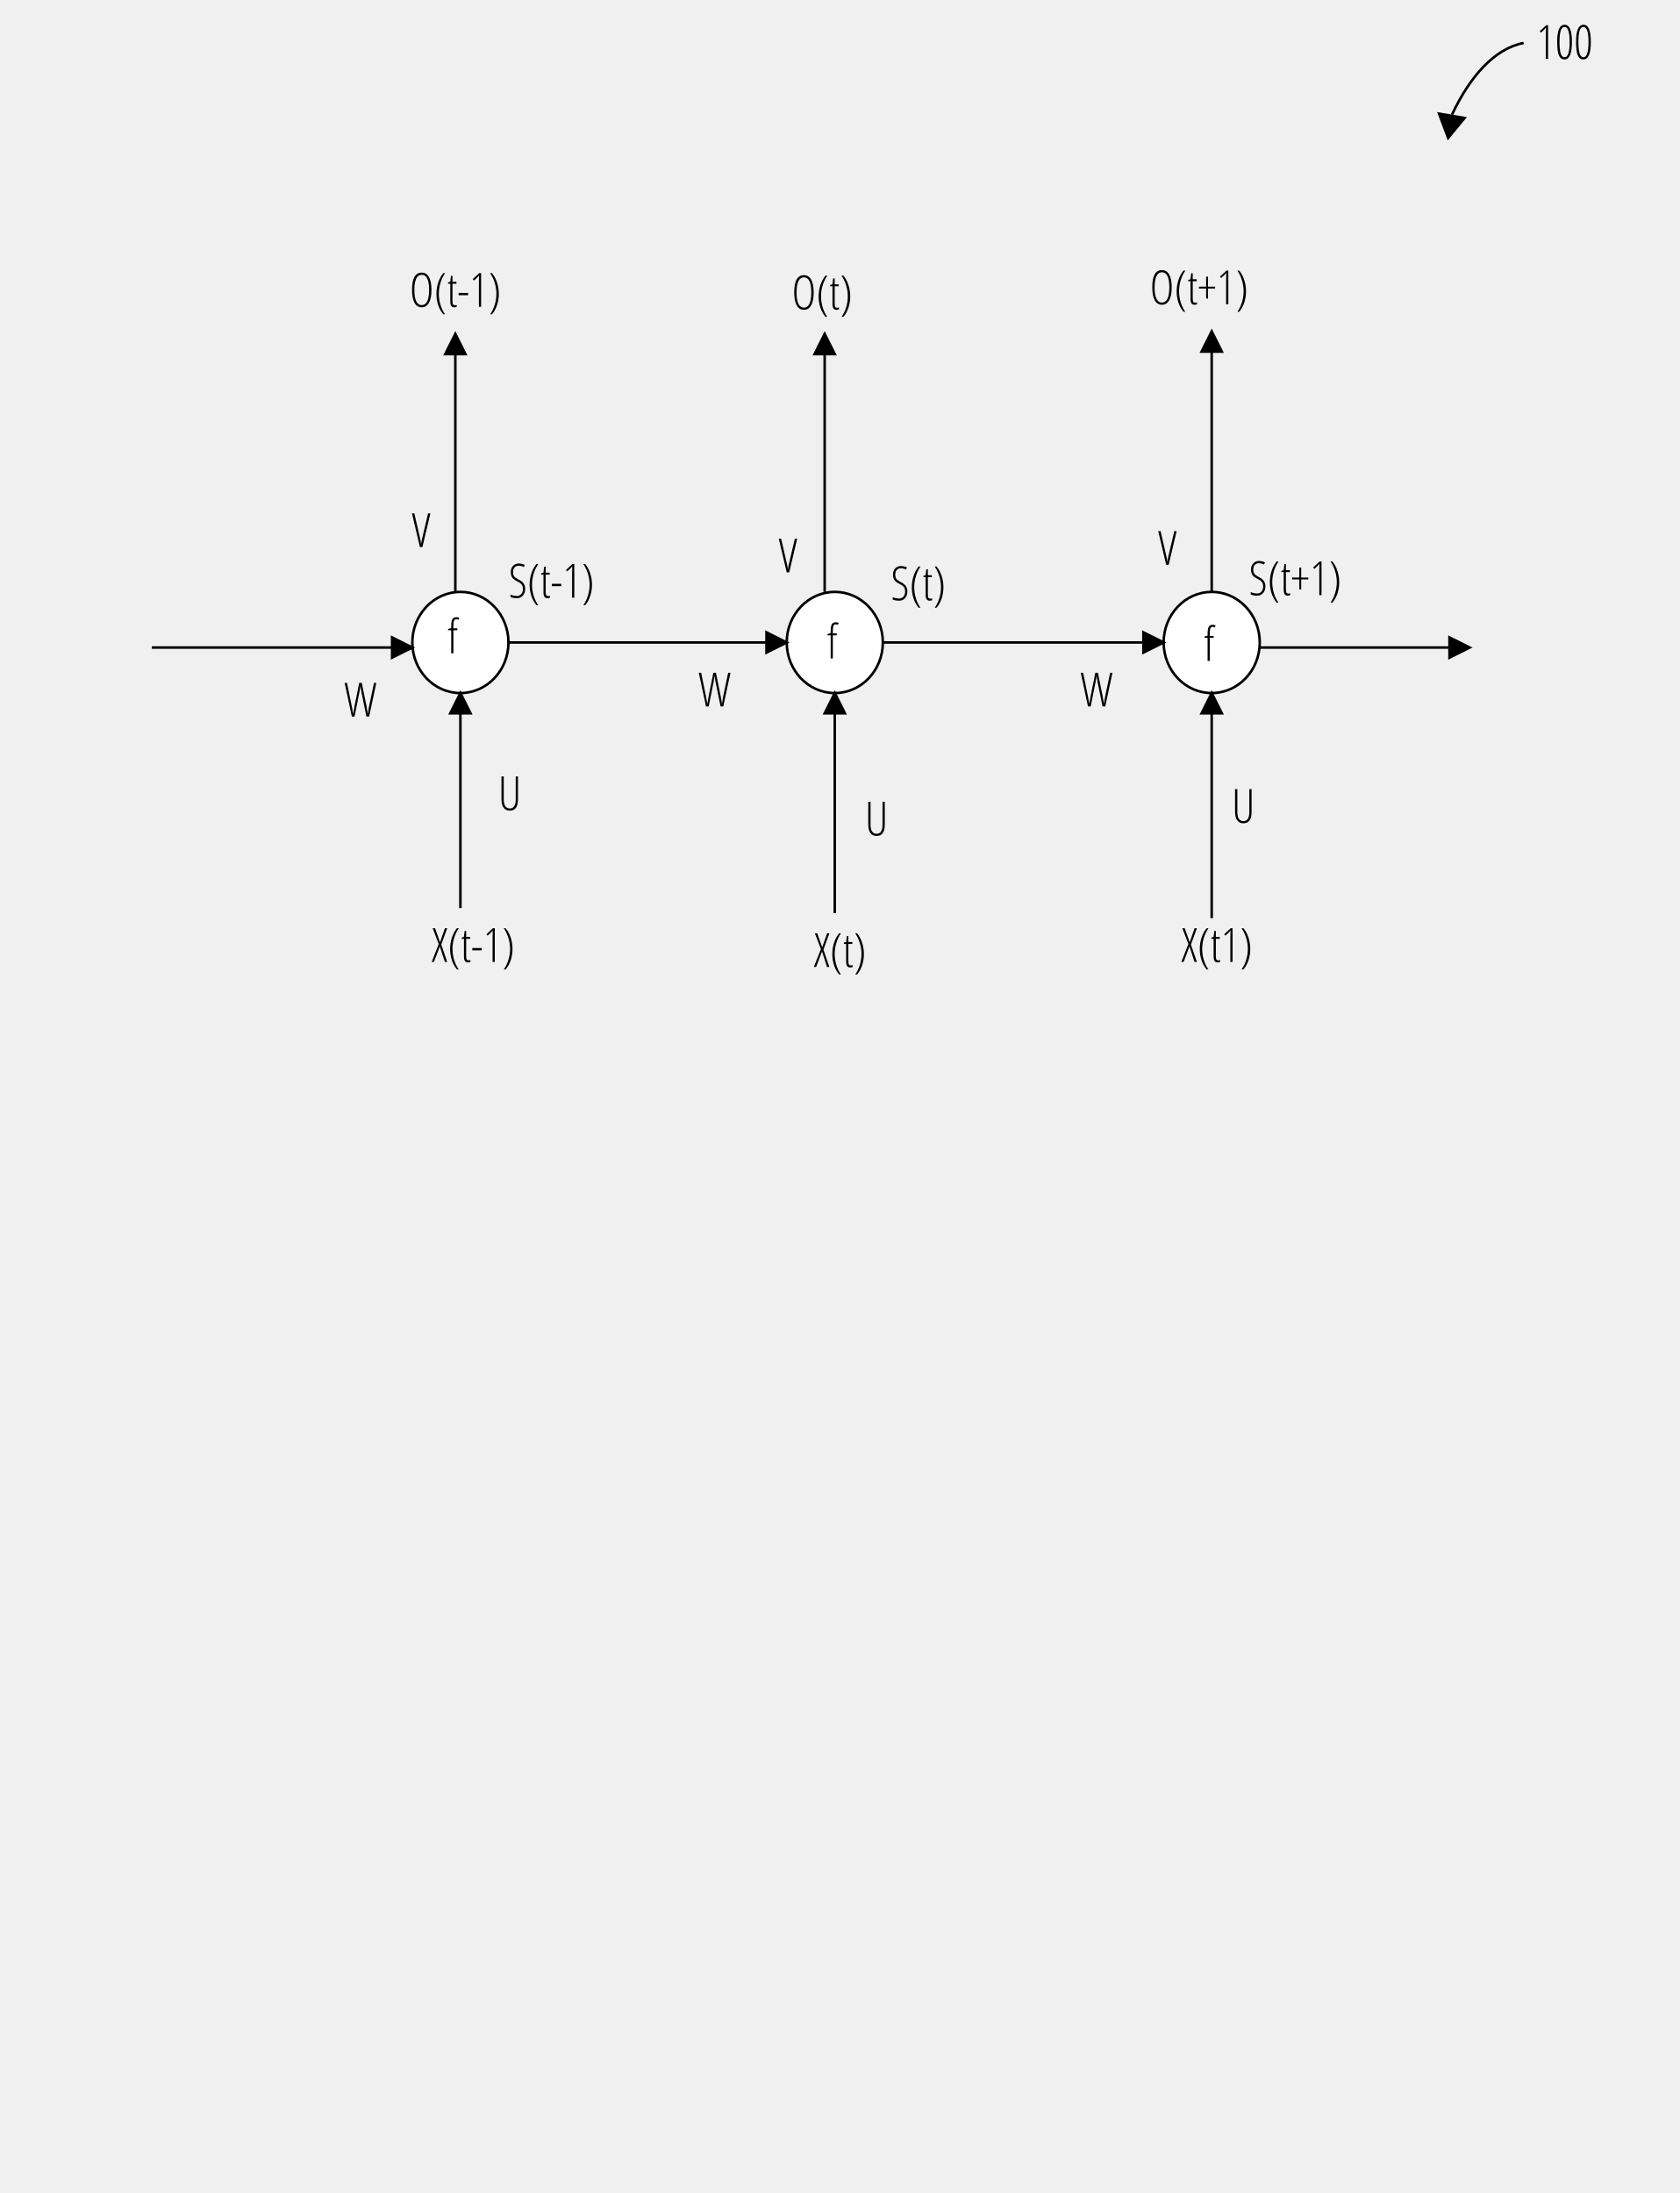
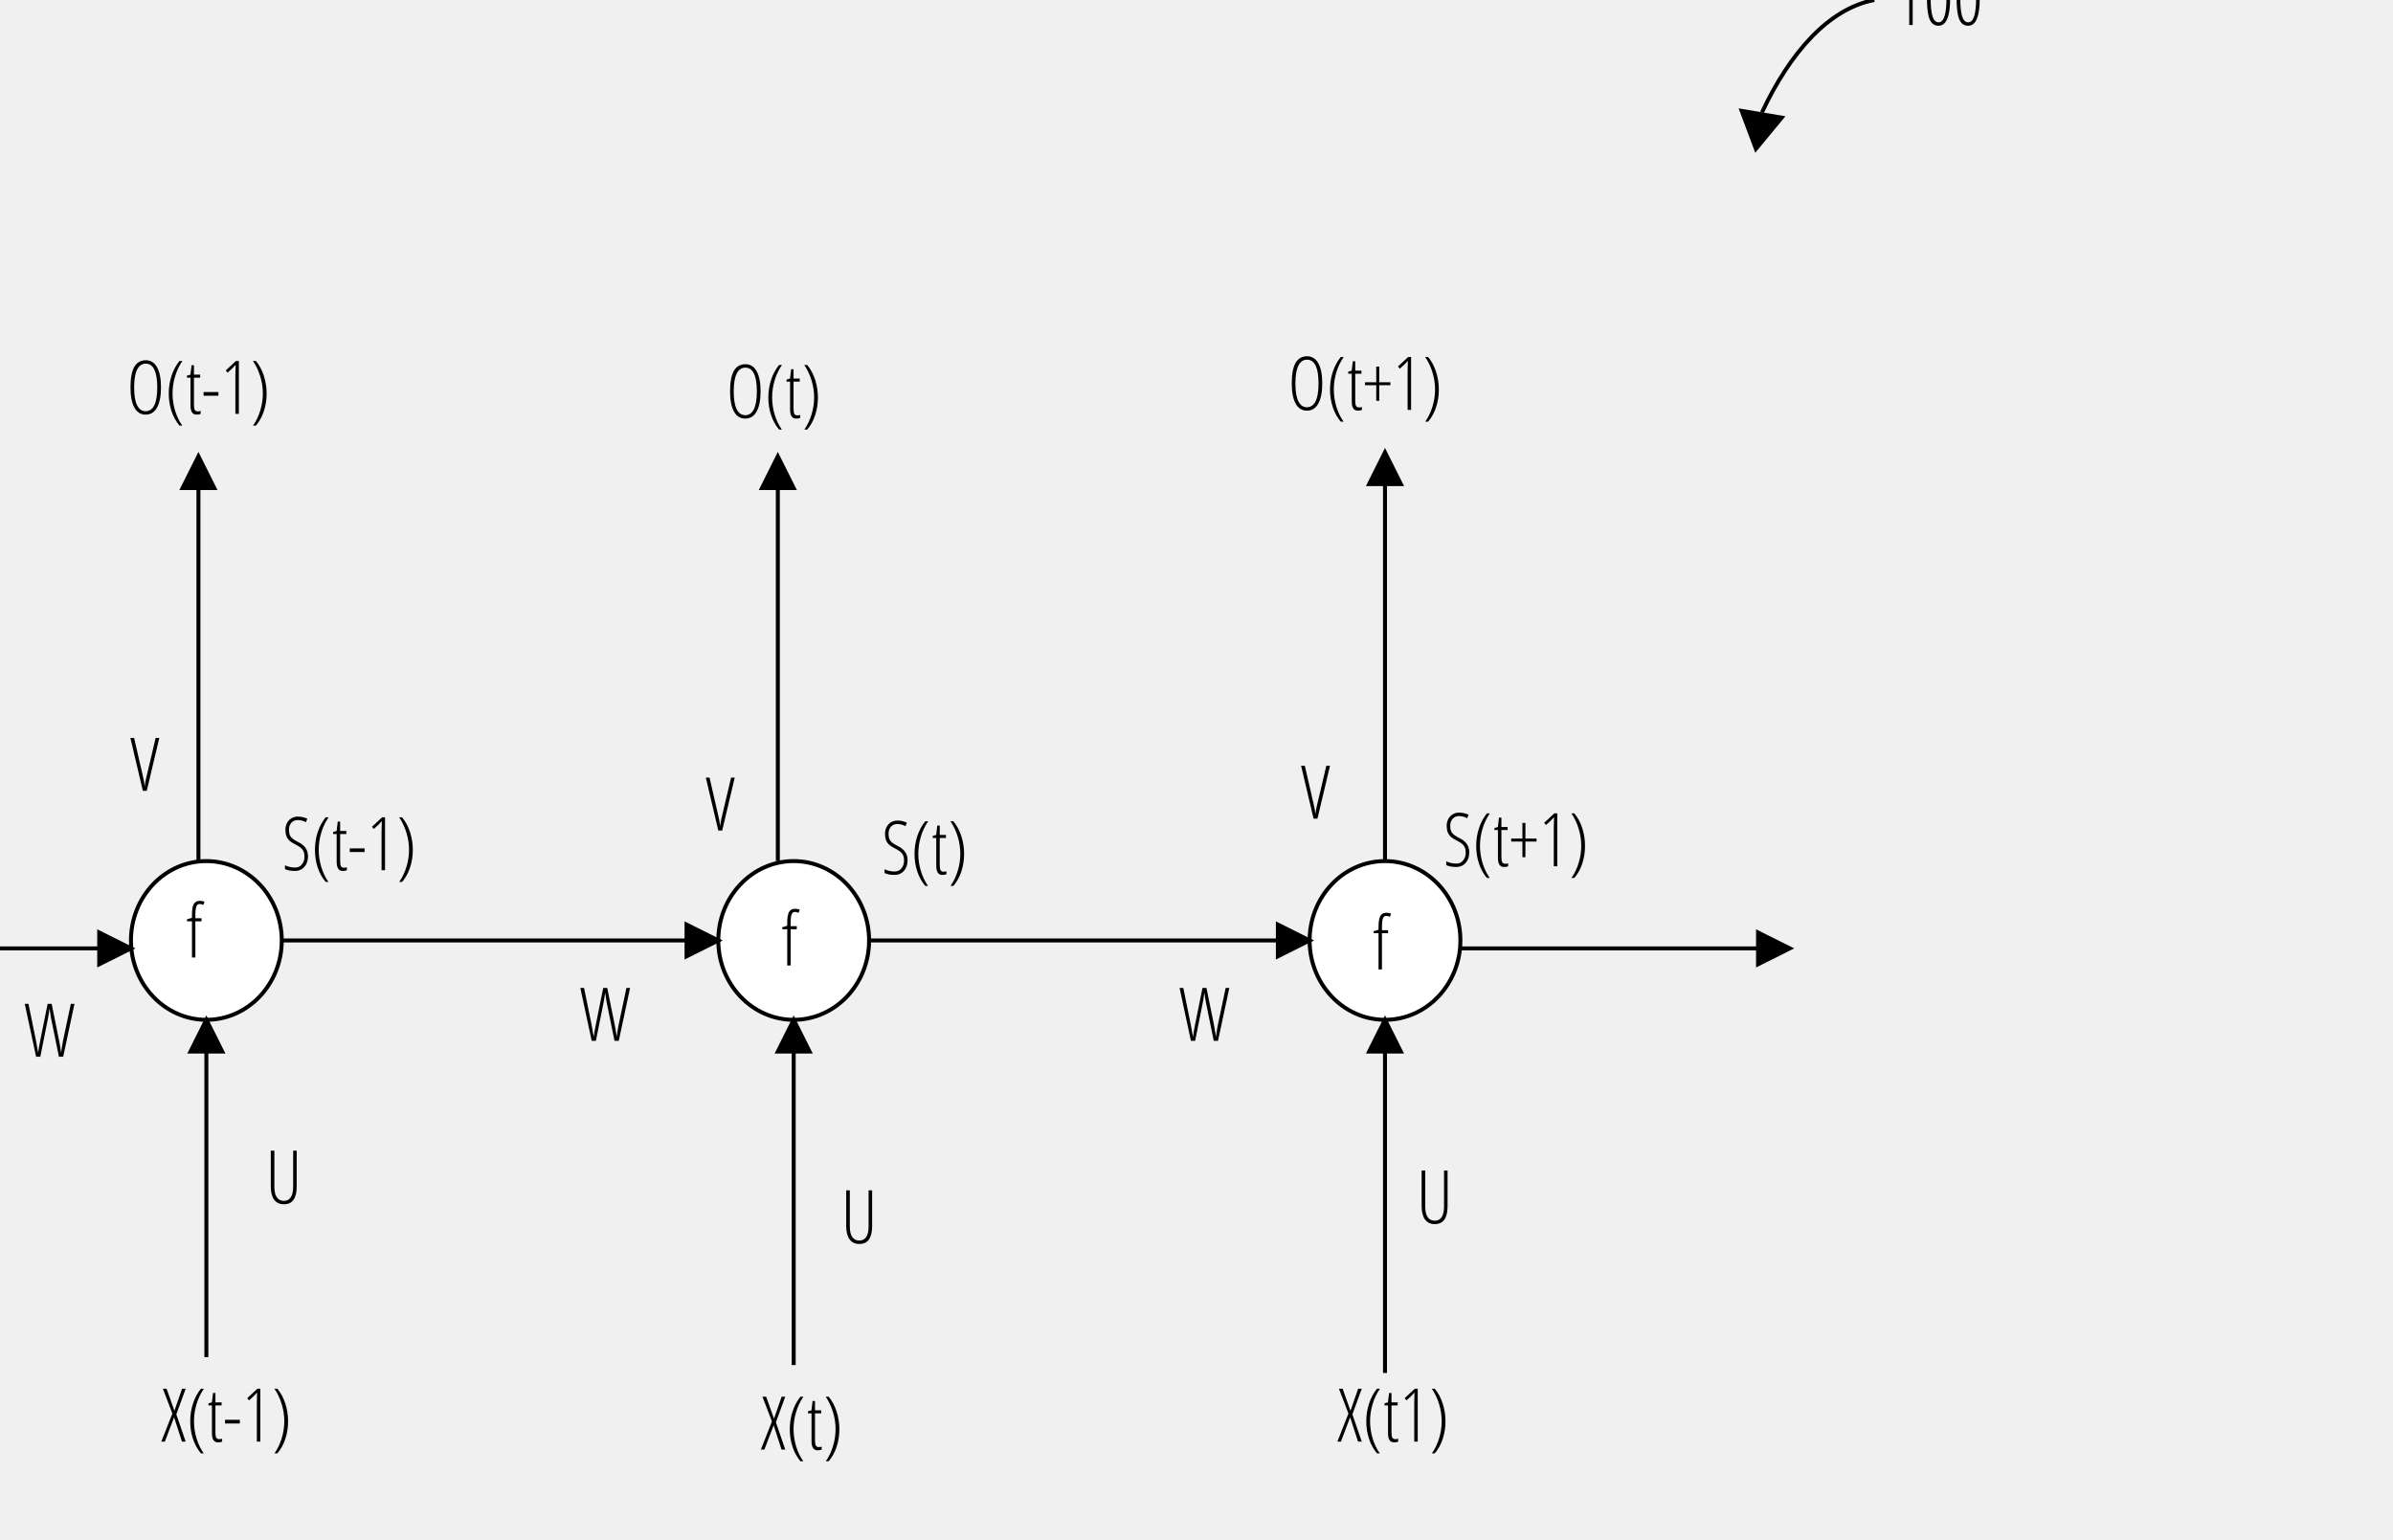
- <svg xmlns="http://www.w3.org/2000/svg" version="1.1" width="664" height="867">
+ <svg xmlns="http://www.w3.org/2000/svg" version="1.1" width="603" height="388" viewBox="130 17 603 388 ">
  <g>
    <g transform="translate(574,17)">
      <polygon fill="#000000" points="0,0 4.2,11.2 11.8,2" transform="translate(-5.9,27.3)" />
      <rect fill="none" width="1" height="1" transform="translate(33.3,-0.5)" />
      <g>
        <g>
          <rect x="0" y="0" width="28.3" height="28.3" opacity="0" />
          <path fill="none" stroke="#000000" stroke-width="1" d="M28.3,0C16.7,2.2,7,13.4,0,28.3" />
        </g>
      </g>
      <rect stroke="none" stroke-width="0" fill="#FFFFFF" x="0" y="0" width="0" height="0" />
      <path stroke="#000000" fill="none" />
      <text font-family="OpenSansCondensedLight" font-size="14pt" fill="black" transform="translate(0,0)" />
      <rect stroke-width="0" fill="none" width="1" height="1" transform="translate(33.3,-0.5)" />
      <text font-family="OpenSansCondensedLight" font-size="14pt" fill="black" text-decoration="none" transform="translate(33.3,-0.5)">
        <tspan x="0" y="6.8">100</tspan>
      </text>
      <path stroke="#000000" fill="none" transform="translate(33.3,-0.5)" />
    </g>
    <g transform="translate(163,234)">
      <g>
        <g>
          <path d="M19,0C8.5,0,0,9,0,20s8.5,20,19,20s19,-9,19,-20S29.5,0,19,0L19,0z" stroke="#000000" stroke-dasharray="none" fill="#FFFFFF" />
          <rect x="3.7" y="10.2" width="30.6" height="19.6" fill="none" />
          <circle fill="none" cx="19.1" cy="0" r="0.1" />
          <circle fill="none" cx="28.1" cy="2.4" r="0.1" />
          <circle fill="none" cx="35.6" cy="10.2" r="0.1" />
          <circle fill="none" cx="38" cy="20" r="0.1" />
          <circle fill="none" cx="35.6" cy="29.8" r="0.1" />
          <circle fill="none" cx="28.3" cy="37.4" r="0.1" />
          <circle fill="none" cx="19" cy="40" r="0.1" />
          <circle fill="none" cx="9.6" cy="37.4" r="0.1" />
          <circle fill="none" cx="2.4" cy="29.8" r="0.1" />
          <circle fill="none" cx="0" cy="19.8" r="0.1" />
          <circle fill="none" cx="2.4" cy="10.2" r="0.1" />
          <circle fill="none" cx="9.9" cy="2.4" r="0.1" />
        </g>
      </g>
      <rect stroke="none" stroke-width="0" fill="#FFFFFF" x="0" y="0" width="0" height="0" transform="translate(37.9,19.9)" />
      <path stroke="#000000" fill="none" d="" />
      <text font-family="OpenSansCondensedLight" font-size="14pt" fill="black" transform="translate(37.9,19.9)" />
      <rect stroke-width="0" fill="none" width="30.6" height="19.6" transform="translate(3.7,10.2)" />
      <text font-family="OpenSansCondensedLight" font-size="14pt" fill="black" transform="translate(3.7,10.2)" text-anchor="middle">
        <tspan x="15.3" y="16.1"> </tspan>
      </text>
      <path stroke="#000000" fill="none" transform="translate(3.7,10.2)" d="M 0 0" />
    </g>
    <g transform="translate(311,234)">
      <g>
        <g>
          <path d="M19,0C8.5,0,0,9,0,20s8.5,20,19,20s19,-9,19,-20S29.5,0,19,0L19,0z" stroke="#000000" stroke-dasharray="none" fill="#FFFFFF" />
          <rect x="3.7" y="10.2" width="30.6" height="19.6" fill="none" />
          <circle fill="none" cx="19.1" cy="0" r="0.1" />
          <circle fill="none" cx="28.1" cy="2.4" r="0.1" />
          <circle fill="none" cx="35.6" cy="10.2" r="0.1" />
          <circle fill="none" cx="38" cy="20" r="0.1" />
          <circle fill="none" cx="35.6" cy="29.8" r="0.1" />
          <circle fill="none" cx="28.3" cy="37.4" r="0.1" />
          <circle fill="none" cx="19" cy="40" r="0.1" />
          <circle fill="none" cx="9.6" cy="37.4" r="0.1" />
          <circle fill="none" cx="2.4" cy="29.8" r="0.1" />
          <circle fill="none" cx="0" cy="19.8" r="0.1" />
          <circle fill="none" cx="2.4" cy="10.2" r="0.1" />
          <circle fill="none" cx="9.9" cy="2.4" r="0.1" />
        </g>
      </g>
      <rect stroke="none" stroke-width="0" fill="#FFFFFF" x="0" y="0" width="0" height="0" transform="translate(37.9,19.9)" />
      <path stroke="#000000" fill="none" d="" />
      <text font-family="OpenSansCondensedLight" font-size="14pt" fill="black" transform="translate(37.9,19.9)" />
      <rect stroke-width="0" fill="none" width="30.6" height="19.6" transform="translate(3.7,10.2)" />
      <text font-family="OpenSansCondensedLight" font-size="14pt" fill="black" transform="translate(3.7,10.2)" text-anchor="middle">
        <tspan x="15.3" y="16.1"> </tspan>
      </text>
      <path stroke="#000000" fill="none" transform="translate(3.7,10.2)" d="M 0 0" />
    </g>
    <g transform="translate(460,234)">
      <g>
        <g>
          <path d="M19,0C8.5,0,0,9,0,20s8.5,20,19,20s19,-9,19,-20S29.5,0,19,0L19,0z" stroke="#000000" stroke-dasharray="none" fill="#FFFFFF" />
          <rect x="3.7" y="10.2" width="30.6" height="19.6" fill="none" />
          <circle fill="none" cx="19.1" cy="0" r="0.1" />
          <circle fill="none" cx="28.1" cy="2.4" r="0.1" />
          <circle fill="none" cx="35.6" cy="10.2" r="0.1" />
          <circle fill="none" cx="38" cy="20" r="0.1" />
          <circle fill="none" cx="35.6" cy="29.8" r="0.1" />
          <circle fill="none" cx="28.3" cy="37.4" r="0.1" />
          <circle fill="none" cx="19" cy="40" r="0.1" />
          <circle fill="none" cx="9.6" cy="37.4" r="0.1" />
          <circle fill="none" cx="2.4" cy="29.8" r="0.1" />
          <circle fill="none" cx="0" cy="19.8" r="0.1" />
          <circle fill="none" cx="2.4" cy="10.2" r="0.1" />
          <circle fill="none" cx="9.9" cy="2.4" r="0.1" />
        </g>
      </g>
      <rect stroke="none" stroke-width="0" fill="#FFFFFF" x="0" y="0" width="0" height="0" transform="translate(37.9,19.9)" />
      <path stroke="#000000" fill="none" d="" />
      <text font-family="OpenSansCondensedLight" font-size="14pt" fill="black" transform="translate(37.9,19.9)" />
      <rect stroke-width="0" fill="none" width="30.6" height="19.6" transform="translate(3.7,10.2)" />
      <text font-family="OpenSansCondensedLight" font-size="14pt" fill="black" transform="translate(3.7,10.2)" text-anchor="middle">
        <tspan x="15.3" y="16.1"> </tspan>
      </text>
      <path stroke="#000000" fill="none" transform="translate(3.7,10.2)" d="M 0 0" />
    </g>
    <g transform="translate(130,265)">
      <g>
        <g>
          <path d="M25,0H0v24h25V0L25,0z" fill="none" stroke="none" stroke-dasharray="none" />
          <rect x="1.1" y="1.1" width="22.8" height="21.8" fill="none" />
          <circle fill="none" cx="12.5" cy="0" r="0.1" />
          <circle fill="none" cx="18.7" cy="0" r="0.1" />
          <circle fill="none" cx="25" cy="6.1" r="0.1" />
          <circle fill="none" cx="25" cy="12" r="0.1" />
          <circle fill="none" cx="25" cy="17.9" r="0.1" />
          <circle fill="none" cx="18.7" cy="24" r="0.1" />
          <circle fill="none" cx="12.5" cy="24" r="0.1" />
          <circle fill="none" cx="6.3" cy="24" r="0.1" />
          <circle fill="none" cx="0" cy="17.9" r="0.1" />
          <circle fill="none" cx="0" cy="12" r="0.1" />
          <circle fill="none" cx="0" cy="6.1" r="0.1" />
          <circle fill="none" cx="6.3" cy="0" r="0.1" />
        </g>
      </g>
      <rect stroke="none" stroke-width="0" fill="#FFFFFF" x="0" y="0" width="0" height="0" transform="translate(24.9,11.9)" />
      <path stroke="#000000" fill="none" d="" />
      <text font-family="OpenSansCondensedLight" font-size="14pt" fill="black" transform="translate(24.9,11.9)" />
      <rect stroke-width="0" fill="none" width="22.8" height="21.8" transform="translate(1.1,1.1)" />
      <text font-family="OpenSansCondensedLight" font-size="14pt" fill="black" transform="translate(1.1,1.1)" text-anchor="middle">
        <tspan x="11.4" y="17.2">W</tspan>
      </text>
      <path stroke="#000000" fill="none" transform="translate(1.1,1.1)" d="M 0 0" />
    </g>
    <g transform="translate(154,198)">
      <g>
        <g>
          <path d="M25,0H0v24h25V0L25,0z" fill="none" stroke="none" stroke-dasharray="none" />
          <rect x="1.1" y="1.1" width="22.8" height="21.8" fill="none" />
          <circle fill="none" cx="12.5" cy="0" r="0.1" />
          <circle fill="none" cx="18.7" cy="0" r="0.1" />
          <circle fill="none" cx="25" cy="6.1" r="0.1" />
          <circle fill="none" cx="25" cy="12" r="0.1" />
          <circle fill="none" cx="25" cy="17.9" r="0.1" />
          <circle fill="none" cx="18.7" cy="24" r="0.1" />
          <circle fill="none" cx="12.5" cy="24" r="0.1" />
          <circle fill="none" cx="6.3" cy="24" r="0.1" />
          <circle fill="none" cx="0" cy="17.9" r="0.1" />
          <circle fill="none" cx="0" cy="12" r="0.1" />
          <circle fill="none" cx="0" cy="6.1" r="0.1" />
          <circle fill="none" cx="6.3" cy="0" r="0.1" />
        </g>
      </g>
      <rect stroke="none" stroke-width="0" fill="#FFFFFF" x="0" y="0" width="0" height="0" transform="translate(24.9,11.9)" />
      <path stroke="#000000" fill="none" d="" />
      <text font-family="OpenSansCondensedLight" font-size="14pt" fill="black" transform="translate(24.9,11.9)" />
      <rect stroke-width="0" fill="none" width="22.8" height="21.8" transform="translate(1.1,1.1)" />
      <text font-family="OpenSansCondensedLight" font-size="14pt" fill="black" transform="translate(1.1,1.1)" text-anchor="middle">
        <tspan x="11.4" y="17.2">V</tspan>
      </text>
      <path stroke="#000000" fill="none" transform="translate(1.1,1.1)" d="M 0 0" />
    </g>
    <g transform="translate(270,261)">
      <g>
        <g>
          <path d="M25,0H0v24h25V0L25,0z" fill="none" stroke="none" stroke-dasharray="none" />
          <rect x="1.1" y="1.1" width="22.8" height="21.8" fill="none" />
          <circle fill="none" cx="12.5" cy="0" r="0.1" />
          <circle fill="none" cx="18.7" cy="0" r="0.1" />
          <circle fill="none" cx="25" cy="6.1" r="0.1" />
          <circle fill="none" cx="25" cy="12" r="0.1" />
          <circle fill="none" cx="25" cy="17.9" r="0.1" />
          <circle fill="none" cx="18.7" cy="24" r="0.1" />
          <circle fill="none" cx="12.5" cy="24" r="0.1" />
          <circle fill="none" cx="6.3" cy="24" r="0.1" />
          <circle fill="none" cx="0" cy="17.9" r="0.1" />
          <circle fill="none" cx="0" cy="12" r="0.1" />
          <circle fill="none" cx="0" cy="6.1" r="0.1" />
          <circle fill="none" cx="6.3" cy="0" r="0.1" />
        </g>
      </g>
      <rect stroke="none" stroke-width="0" fill="#FFFFFF" x="0" y="0" width="0" height="0" transform="translate(24.9,11.9)" />
      <path stroke="#000000" fill="none" d="" />
      <text font-family="OpenSansCondensedLight" font-size="14pt" fill="black" transform="translate(24.9,11.9)" />
      <rect stroke-width="0" fill="none" width="22.8" height="21.8" transform="translate(1.1,1.1)" />
      <text font-family="OpenSansCondensedLight" font-size="14pt" fill="black" transform="translate(1.1,1.1)" text-anchor="middle">
        <tspan x="11.4" y="17.2">W</tspan>
      </text>
      <path stroke="#000000" fill="none" transform="translate(1.1,1.1)" d="M 0 0" />
    </g>
    <g transform="translate(299,208)">
      <g>
        <g>
          <path d="M25,0H0v24h25V0L25,0z" fill="none" stroke="none" stroke-dasharray="none" />
          <rect x="1.1" y="1.1" width="22.8" height="21.8" fill="none" />
          <circle fill="none" cx="12.5" cy="0" r="0.1" />
          <circle fill="none" cx="18.7" cy="0" r="0.1" />
          <circle fill="none" cx="25" cy="6.1" r="0.1" />
          <circle fill="none" cx="25" cy="12" r="0.1" />
          <circle fill="none" cx="25" cy="17.9" r="0.1" />
          <circle fill="none" cx="18.7" cy="24" r="0.1" />
          <circle fill="none" cx="12.5" cy="24" r="0.1" />
          <circle fill="none" cx="6.3" cy="24" r="0.1" />
          <circle fill="none" cx="0" cy="17.9" r="0.1" />
          <circle fill="none" cx="0" cy="12" r="0.1" />
          <circle fill="none" cx="0" cy="6.1" r="0.1" />
          <circle fill="none" cx="6.3" cy="0" r="0.1" />
        </g>
      </g>
      <rect stroke="none" stroke-width="0" fill="#FFFFFF" x="0" y="0" width="0" height="0" transform="translate(24.9,11.9)" />
      <path stroke="#000000" fill="none" d="" />
      <text font-family="OpenSansCondensedLight" font-size="14pt" fill="black" transform="translate(24.9,11.9)" />
      <rect stroke-width="0" fill="none" width="22.8" height="21.8" transform="translate(1.1,1.1)" />
      <text font-family="OpenSansCondensedLight" font-size="14pt" fill="black" transform="translate(1.1,1.1)" text-anchor="middle">
        <tspan x="11.4" y="17.2">V</tspan>
      </text>
      <path stroke="#000000" fill="none" transform="translate(1.1,1.1)" d="M 0 0" />
    </g>
    <g transform="translate(189,302)">
      <g>
        <g>
          <path d="M25,0H0v24h25V0L25,0z" fill="none" stroke="none" stroke-dasharray="none" />
          <rect x="1.1" y="1.1" width="22.8" height="21.8" fill="none" />
          <circle fill="none" cx="12.5" cy="0" r="0.1" />
          <circle fill="none" cx="18.7" cy="0" r="0.1" />
          <circle fill="none" cx="25" cy="6.1" r="0.1" />
          <circle fill="none" cx="25" cy="12" r="0.1" />
          <circle fill="none" cx="25" cy="17.9" r="0.1" />
          <circle fill="none" cx="18.7" cy="24" r="0.1" />
          <circle fill="none" cx="12.5" cy="24" r="0.1" />
          <circle fill="none" cx="6.3" cy="24" r="0.1" />
          <circle fill="none" cx="0" cy="17.9" r="0.1" />
          <circle fill="none" cx="0" cy="12" r="0.1" />
          <circle fill="none" cx="0" cy="6.1" r="0.1" />
          <circle fill="none" cx="6.3" cy="0" r="0.1" />
        </g>
      </g>
      <rect stroke="none" stroke-width="0" fill="#FFFFFF" x="0" y="0" width="0" height="0" transform="translate(24.9,11.9)" />
      <path stroke="#000000" fill="none" d="" />
      <text font-family="OpenSansCondensedLight" font-size="14pt" fill="black" transform="translate(24.9,11.9)" />
      <rect stroke-width="0" fill="none" width="22.8" height="21.8" transform="translate(1.1,1.1)" />
      <text font-family="OpenSansCondensedLight" font-size="14pt" fill="black" transform="translate(1.1,1.1)" text-anchor="middle">
        <tspan x="11.4" y="17.2">U</tspan>
      </text>
      <path stroke="#000000" fill="none" transform="translate(1.1,1.1)" d="M 0 0" />
    </g>
    <g transform="translate(421,261)">
      <g>
        <g>
          <path d="M25,0H0v24h25V0L25,0z" fill="none" stroke="none" stroke-dasharray="none" />
          <rect x="1.1" y="1.1" width="22.8" height="21.8" fill="none" />
          <circle fill="none" cx="12.5" cy="0" r="0.1" />
          <circle fill="none" cx="18.7" cy="0" r="0.1" />
          <circle fill="none" cx="25" cy="6.1" r="0.1" />
          <circle fill="none" cx="25" cy="12" r="0.1" />
          <circle fill="none" cx="25" cy="17.9" r="0.1" />
          <circle fill="none" cx="18.7" cy="24" r="0.1" />
          <circle fill="none" cx="12.5" cy="24" r="0.1" />
          <circle fill="none" cx="6.3" cy="24" r="0.1" />
          <circle fill="none" cx="0" cy="17.9" r="0.1" />
          <circle fill="none" cx="0" cy="12" r="0.1" />
          <circle fill="none" cx="0" cy="6.1" r="0.1" />
          <circle fill="none" cx="6.3" cy="0" r="0.1" />
        </g>
      </g>
      <rect stroke="none" stroke-width="0" fill="#FFFFFF" x="0" y="0" width="0" height="0" transform="translate(24.9,11.9)" />
      <path stroke="#000000" fill="none" d="" />
      <text font-family="OpenSansCondensedLight" font-size="14pt" fill="black" transform="translate(24.9,11.9)" />
      <rect stroke-width="0" fill="none" width="22.8" height="21.8" transform="translate(1.1,1.1)" />
      <text font-family="OpenSansCondensedLight" font-size="14pt" fill="black" transform="translate(1.1,1.1)" text-anchor="middle">
        <tspan x="11.4" y="17.2">W</tspan>
      </text>
      <path stroke="#000000" fill="none" transform="translate(1.1,1.1)" d="M 0 0" />
    </g>
    <g transform="translate(449,205)">
      <g>
        <g>
          <path d="M25,0H0v24h25V0L25,0z" fill="none" stroke="none" stroke-dasharray="none" />
          <rect x="1.1" y="1.1" width="22.8" height="21.8" fill="none" />
          <circle fill="none" cx="12.5" cy="0" r="0.1" />
          <circle fill="none" cx="18.7" cy="0" r="0.1" />
          <circle fill="none" cx="25" cy="6.1" r="0.1" />
          <circle fill="none" cx="25" cy="12" r="0.1" />
          <circle fill="none" cx="25" cy="17.9" r="0.1" />
          <circle fill="none" cx="18.7" cy="24" r="0.1" />
          <circle fill="none" cx="12.5" cy="24" r="0.1" />
          <circle fill="none" cx="6.3" cy="24" r="0.1" />
          <circle fill="none" cx="0" cy="17.9" r="0.1" />
          <circle fill="none" cx="0" cy="12" r="0.1" />
          <circle fill="none" cx="0" cy="6.1" r="0.1" />
          <circle fill="none" cx="6.3" cy="0" r="0.1" />
        </g>
      </g>
      <rect stroke="none" stroke-width="0" fill="#FFFFFF" x="0" y="0" width="0" height="0" transform="translate(24.9,11.9)" />
      <path stroke="#000000" fill="none" d="" />
      <text font-family="OpenSansCondensedLight" font-size="14pt" fill="black" transform="translate(24.9,11.9)" />
      <rect stroke-width="0" fill="none" width="22.8" height="21.8" transform="translate(1.1,1.1)" />
      <text font-family="OpenSansCondensedLight" font-size="14pt" fill="black" transform="translate(1.1,1.1)" text-anchor="middle">
        <tspan x="11.4" y="17.2">V</tspan>
      </text>
      <path stroke="#000000" fill="none" transform="translate(1.1,1.1)" d="M 0 0" />
    </g>
    <g transform="translate(334,312)">
      <g>
        <g>
          <path d="M25,0H0v24h25V0L25,0z" fill="none" stroke="none" stroke-dasharray="none" />
          <rect x="1.1" y="1.1" width="22.8" height="21.8" fill="none" />
          <circle fill="none" cx="12.5" cy="0" r="0.1" />
          <circle fill="none" cx="18.7" cy="0" r="0.1" />
          <circle fill="none" cx="25" cy="6.1" r="0.1" />
          <circle fill="none" cx="25" cy="12" r="0.1" />
          <circle fill="none" cx="25" cy="17.9" r="0.1" />
          <circle fill="none" cx="18.7" cy="24" r="0.1" />
          <circle fill="none" cx="12.5" cy="24" r="0.1" />
          <circle fill="none" cx="6.3" cy="24" r="0.1" />
          <circle fill="none" cx="0" cy="17.9" r="0.1" />
          <circle fill="none" cx="0" cy="12" r="0.1" />
          <circle fill="none" cx="0" cy="6.1" r="0.1" />
          <circle fill="none" cx="6.3" cy="0" r="0.1" />
        </g>
      </g>
      <rect stroke="none" stroke-width="0" fill="#FFFFFF" x="0" y="0" width="0" height="0" transform="translate(24.9,11.9)" />
      <path stroke="#000000" fill="none" d="" />
      <text font-family="OpenSansCondensedLight" font-size="14pt" fill="black" transform="translate(24.9,11.9)" />
      <rect stroke-width="0" fill="none" width="22.8" height="21.8" transform="translate(1.1,1.1)" />
      <text font-family="OpenSansCondensedLight" font-size="14pt" fill="black" transform="translate(1.1,1.1)" text-anchor="middle">
        <tspan x="11.4" y="17.2">U</tspan>
      </text>
      <path stroke="#000000" fill="none" transform="translate(1.1,1.1)" d="M 0 0" />
    </g>
    <g transform="translate(153,103)">
      <g>
        <g>
          <path d="M54,0H0v24h54V0L54,0z" fill="none" stroke="none" stroke-dasharray="none" />
          <rect x="2.4" y="1.1" width="49.3" height="21.8" fill="none" />
          <circle fill="none" cx="27" cy="0" r="0.1" />
          <circle fill="none" cx="40.4" cy="0" r="0.1" />
          <circle fill="none" cx="54" cy="6.1" r="0.1" />
          <circle fill="none" cx="54" cy="12" r="0.1" />
          <circle fill="none" cx="54" cy="17.9" r="0.1" />
          <circle fill="none" cx="40.4" cy="24" r="0.1" />
          <circle fill="none" cx="27" cy="24" r="0.1" />
          <circle fill="none" cx="13.6" cy="24" r="0.1" />
          <circle fill="none" cx="0" cy="17.9" r="0.1" />
          <circle fill="none" cx="0" cy="12" r="0.1" />
          <circle fill="none" cx="0" cy="6.1" r="0.1" />
          <circle fill="none" cx="13.6" cy="0" r="0.1" />
        </g>
      </g>
      <rect stroke="none" stroke-width="0" fill="#FFFFFF" x="0" y="0" width="0" height="0" transform="translate(53.9,11.9)" />
      <path stroke="#000000" fill="none" d="" />
      <text font-family="OpenSansCondensedLight" font-size="14pt" fill="black" transform="translate(53.9,11.9)" />
      <rect stroke-width="0" fill="none" width="49.3" height="21.8" transform="translate(2.4,1.1)" />
      <text font-family="OpenSansCondensedLight" font-size="14pt" fill="black" transform="translate(2.4,1.1)" text-anchor="middle">
        <tspan x="24.6" y="17.2">O(t-1)</tspan>
      </text>
      <path stroke="#000000" fill="none" transform="translate(2.4,1.1)" d="M 0 0" />
    </g>
    <g transform="translate(479,307)">
      <g>
        <g>
          <path d="M25,0H0v24h25V0L25,0z" fill="none" stroke="none" stroke-dasharray="none" />
          <rect x="1.1" y="1.1" width="22.8" height="21.8" fill="none" />
          <circle fill="none" cx="12.5" cy="0" r="0.1" />
          <circle fill="none" cx="18.7" cy="0" r="0.1" />
          <circle fill="none" cx="25" cy="6.1" r="0.1" />
          <circle fill="none" cx="25" cy="12" r="0.1" />
          <circle fill="none" cx="25" cy="17.9" r="0.1" />
          <circle fill="none" cx="18.7" cy="24" r="0.1" />
          <circle fill="none" cx="12.5" cy="24" r="0.1" />
          <circle fill="none" cx="6.3" cy="24" r="0.1" />
          <circle fill="none" cx="0" cy="17.9" r="0.1" />
          <circle fill="none" cx="0" cy="12" r="0.1" />
          <circle fill="none" cx="0" cy="6.1" r="0.1" />
          <circle fill="none" cx="6.3" cy="0" r="0.1" />
        </g>
      </g>
      <rect stroke="none" stroke-width="0" fill="#FFFFFF" x="0" y="0" width="0" height="0" transform="translate(24.9,11.9)" />
      <path stroke="#000000" fill="none" d="" />
      <text font-family="OpenSansCondensedLight" font-size="14pt" fill="black" transform="translate(24.9,11.9)" />
      <rect stroke-width="0" fill="none" width="22.8" height="21.8" transform="translate(1.1,1.1)" />
      <text font-family="OpenSansCondensedLight" font-size="14pt" fill="black" transform="translate(1.1,1.1)" text-anchor="middle">
        <tspan x="11.4" y="17.2">U</tspan>
      </text>
      <path stroke="#000000" fill="none" transform="translate(1.1,1.1)" d="M 0 0" />
    </g>
    <g transform="translate(191,218)">
      <g>
        <g>
          <path d="M54,0H0v24h54V0L54,0z" fill="none" stroke="none" stroke-dasharray="none" />
          <rect x="2.4" y="1.1" width="49.3" height="21.8" fill="none" />
          <circle fill="none" cx="27" cy="0" r="0.1" />
          <circle fill="none" cx="40.4" cy="0" r="0.1" />
          <circle fill="none" cx="54" cy="6.1" r="0.1" />
          <circle fill="none" cx="54" cy="12" r="0.1" />
          <circle fill="none" cx="54" cy="17.9" r="0.1" />
          <circle fill="none" cx="40.4" cy="24" r="0.1" />
          <circle fill="none" cx="27" cy="24" r="0.1" />
          <circle fill="none" cx="13.6" cy="24" r="0.1" />
          <circle fill="none" cx="0" cy="17.9" r="0.1" />
          <circle fill="none" cx="0" cy="12" r="0.1" />
          <circle fill="none" cx="0" cy="6.1" r="0.1" />
          <circle fill="none" cx="13.6" cy="0" r="0.1" />
        </g>
      </g>
      <rect stroke="none" stroke-width="0" fill="#FFFFFF" x="0" y="0" width="0" height="0" transform="translate(53.9,11.9)" />
      <path stroke="#000000" fill="none" d="" />
      <text font-family="OpenSansCondensedLight" font-size="14pt" fill="black" transform="translate(53.9,11.9)" />
      <rect stroke-width="0" fill="none" width="49.3" height="21.8" transform="translate(2.4,1.1)" />
      <text font-family="OpenSansCondensedLight" font-size="14pt" fill="black" transform="translate(2.4,1.1)" text-anchor="middle">
        <tspan x="24.6" y="17.2">S(t-1)</tspan>
      </text>
      <path stroke="#000000" fill="none" transform="translate(2.4,1.1)" d="M 0 0" />
    </g>
    <g transform="translate(298,104)">
      <g>
        <g>
          <path d="M54,0H0v24h54V0L54,0z" fill="none" stroke="none" stroke-dasharray="none" />
          <rect x="2.4" y="1.1" width="49.3" height="21.8" fill="none" />
          <circle fill="none" cx="27" cy="0" r="0.1" />
          <circle fill="none" cx="40.4" cy="0" r="0.1" />
          <circle fill="none" cx="54" cy="6.1" r="0.1" />
          <circle fill="none" cx="54" cy="12" r="0.1" />
          <circle fill="none" cx="54" cy="17.9" r="0.1" />
          <circle fill="none" cx="40.4" cy="24" r="0.1" />
          <circle fill="none" cx="27" cy="24" r="0.1" />
          <circle fill="none" cx="13.6" cy="24" r="0.1" />
          <circle fill="none" cx="0" cy="17.9" r="0.1" />
          <circle fill="none" cx="0" cy="12" r="0.1" />
          <circle fill="none" cx="0" cy="6.1" r="0.1" />
          <circle fill="none" cx="13.6" cy="0" r="0.1" />
        </g>
      </g>
      <rect stroke="none" stroke-width="0" fill="#FFFFFF" x="0" y="0" width="0" height="0" transform="translate(53.9,11.9)" />
      <path stroke="#000000" fill="none" d="" />
      <text font-family="OpenSansCondensedLight" font-size="14pt" fill="black" transform="translate(53.9,11.9)" />
      <rect stroke-width="0" fill="none" width="49.3" height="21.8" transform="translate(2.4,1.1)" />
      <text font-family="OpenSansCondensedLight" font-size="14pt" fill="black" transform="translate(2.4,1.1)" text-anchor="middle">
        <tspan x="24.6" y="17.2">O(t)</tspan>
      </text>
      <path stroke="#000000" fill="none" transform="translate(2.4,1.1)" d="M 0 0" />
    </g>
    <g transform="translate(447,102)">
      <g>
        <g>
          <path d="M54,0H0v24h54V0L54,0z" fill="none" stroke="none" stroke-dasharray="none" />
          <rect x="2.4" y="1.1" width="49.3" height="21.8" fill="none" />
          <circle fill="none" cx="27" cy="0" r="0.1" />
          <circle fill="none" cx="40.4" cy="0" r="0.1" />
          <circle fill="none" cx="54" cy="6.1" r="0.1" />
          <circle fill="none" cx="54" cy="12" r="0.1" />
          <circle fill="none" cx="54" cy="17.9" r="0.1" />
          <circle fill="none" cx="40.4" cy="24" r="0.1" />
          <circle fill="none" cx="27" cy="24" r="0.1" />
          <circle fill="none" cx="13.6" cy="24" r="0.1" />
          <circle fill="none" cx="0" cy="17.9" r="0.1" />
          <circle fill="none" cx="0" cy="12" r="0.1" />
          <circle fill="none" cx="0" cy="6.1" r="0.1" />
          <circle fill="none" cx="13.6" cy="0" r="0.1" />
        </g>
      </g>
      <rect stroke="none" stroke-width="0" fill="#FFFFFF" x="0" y="0" width="0" height="0" transform="translate(53.9,11.9)" />
      <path stroke="#000000" fill="none" d="" />
      <text font-family="OpenSansCondensedLight" font-size="14pt" fill="black" transform="translate(53.9,11.9)" />
      <rect stroke-width="0" fill="none" width="49.3" height="21.8" transform="translate(2.4,1.1)" />
      <text font-family="OpenSansCondensedLight" font-size="14pt" fill="black" transform="translate(2.4,1.1)" text-anchor="middle">
        <tspan x="24.6" y="17.2">O(t+1)</tspan>
      </text>
      <path stroke="#000000" fill="none" transform="translate(2.4,1.1)" d="M 0 0" />
    </g>
    <g>
      <path stroke="black" stroke-dasharray="none" d="M 180 234 180 140" fill="none" />
      <path fill="black" stroke="black" d="" transform="translate(180,234) scale(1,1) rotate(-90)" />
      <path fill="black" stroke="black" d="M 8 0 L 0 4 L 8 8 z" transform="translate(184,132) scale(1,1) rotate(-270)" />
      <g>
        <g label-idx="0" cursor="move" transform="translate(180, 187)">
          <rect fill="white" rx="3" ry="3" x="0" y="0" width="0" height="0" />
          <text text-anchor="middle" font-size="14pt" font-family="OpenSansCondensedLight" y="0.8em" display="none" xml:space="preserve" transform="translate(0,0)" />
        </g>
      </g>
    </g>
    <g transform="translate(160,362)">
      <g>
        <g>
          <path d="M54,0H0v24h54V0L54,0z" fill="none" stroke="none" stroke-dasharray="none" />
          <rect x="2.4" y="1.1" width="49.3" height="21.8" fill="none" />
          <circle fill="none" cx="27" cy="0" r="0.1" />
          <circle fill="none" cx="40.4" cy="0" r="0.1" />
          <circle fill="none" cx="54" cy="6.1" r="0.1" />
          <circle fill="none" cx="54" cy="12" r="0.1" />
          <circle fill="none" cx="54" cy="17.9" r="0.1" />
          <circle fill="none" cx="40.4" cy="24" r="0.1" />
          <circle fill="none" cx="27" cy="24" r="0.1" />
          <circle fill="none" cx="13.6" cy="24" r="0.1" />
          <circle fill="none" cx="0" cy="17.9" r="0.1" />
          <circle fill="none" cx="0" cy="12" r="0.1" />
          <circle fill="none" cx="0" cy="6.1" r="0.1" />
          <circle fill="none" cx="13.6" cy="0" r="0.1" />
        </g>
      </g>
      <rect stroke="none" stroke-width="0" fill="#FFFFFF" x="0" y="0" width="0" height="0" transform="translate(53.9,11.9)" />
      <path stroke="#000000" fill="none" d="" />
      <text font-family="OpenSansCondensedLight" font-size="14pt" fill="black" transform="translate(53.9,11.9)" />
      <rect stroke-width="0" fill="none" width="49.3" height="21.8" transform="translate(2.4,1.1)" />
      <text font-family="OpenSansCondensedLight" font-size="14pt" fill="black" transform="translate(2.4,1.1)" text-anchor="middle">
        <tspan x="24.6" y="17.2">X(t-1)</tspan>
      </text>
      <path stroke="#000000" fill="none" transform="translate(2.4,1.1)" d="M 0 0" />
    </g>
    <g transform="translate(336,219)">
      <g>
        <g>
          <path d="M54,0H0v24h54V0L54,0z" fill="none" stroke="none" stroke-dasharray="none" />
          <rect x="2.4" y="1.1" width="49.3" height="21.8" fill="none" />
          <circle fill="none" cx="27" cy="0" r="0.1" />
          <circle fill="none" cx="40.4" cy="0" r="0.1" />
          <circle fill="none" cx="54" cy="6.1" r="0.1" />
          <circle fill="none" cx="54" cy="12" r="0.1" />
          <circle fill="none" cx="54" cy="17.9" r="0.1" />
          <circle fill="none" cx="40.4" cy="24" r="0.1" />
          <circle fill="none" cx="27" cy="24" r="0.1" />
          <circle fill="none" cx="13.6" cy="24" r="0.1" />
          <circle fill="none" cx="0" cy="17.9" r="0.1" />
          <circle fill="none" cx="0" cy="12" r="0.1" />
          <circle fill="none" cx="0" cy="6.1" r="0.1" />
          <circle fill="none" cx="13.6" cy="0" r="0.1" />
        </g>
      </g>
      <rect stroke="none" stroke-width="0" fill="#FFFFFF" x="0" y="0" width="0" height="0" transform="translate(53.9,11.9)" />
      <path stroke="#000000" fill="none" d="" />
      <text font-family="OpenSansCondensedLight" font-size="14pt" fill="black" transform="translate(53.9,11.9)" />
      <rect stroke-width="0" fill="none" width="49.3" height="21.8" transform="translate(2.4,1.1)" />
      <text font-family="OpenSansCondensedLight" font-size="14pt" fill="black" transform="translate(2.4,1.1)" text-anchor="middle">
        <tspan x="24.6" y="17.2">S(t)</tspan>
      </text>
      <path stroke="#000000" fill="none" transform="translate(2.4,1.1)" d="M 0 0" />
    </g>
    <g transform="translate(485,217)">
      <g>
        <g>
          <path d="M54,0H0v24h54V0L54,0z" fill="none" stroke="none" stroke-dasharray="none" />
          <rect x="2.4" y="1.1" width="49.3" height="21.8" fill="none" />
          <circle fill="none" cx="27" cy="0" r="0.1" />
          <circle fill="none" cx="40.4" cy="0" r="0.1" />
          <circle fill="none" cx="54" cy="6.1" r="0.1" />
          <circle fill="none" cx="54" cy="12" r="0.1" />
          <circle fill="none" cx="54" cy="17.9" r="0.1" />
          <circle fill="none" cx="40.4" cy="24" r="0.1" />
          <circle fill="none" cx="27" cy="24" r="0.1" />
          <circle fill="none" cx="13.6" cy="24" r="0.1" />
          <circle fill="none" cx="0" cy="17.9" r="0.1" />
          <circle fill="none" cx="0" cy="12" r="0.1" />
          <circle fill="none" cx="0" cy="6.1" r="0.1" />
          <circle fill="none" cx="13.6" cy="0" r="0.1" />
        </g>
      </g>
      <rect stroke="none" stroke-width="0" fill="#FFFFFF" x="0" y="0" width="0" height="0" transform="translate(53.9,11.9)" />
      <path stroke="#000000" fill="none" d="" />
      <text font-family="OpenSansCondensedLight" font-size="14pt" fill="black" transform="translate(53.9,11.9)" />
      <rect stroke-width="0" fill="none" width="49.3" height="21.8" transform="translate(2.4,1.1)" />
      <text font-family="OpenSansCondensedLight" font-size="14pt" fill="black" transform="translate(2.4,1.1)" text-anchor="middle">
        <tspan x="24.6" y="17.2">S(t+1)</tspan>
      </text>
      <path stroke="#000000" fill="none" transform="translate(2.4,1.1)" d="M 0 0" />
    </g>
    <g>
      <path stroke="black" stroke-dasharray="none" d="M 155 256 60 256" fill="none" />
      <path fill="black" stroke="black" d="M 8 0 L 0 4 L 8 8 z" transform="translate(163,260) scale(1,1) rotate(-180)" />
      <path fill="black" stroke="black" d="" transform="translate(60,256) scale(1,1) rotate(0)" />
      <g>
        <g label-idx="0" cursor="move" transform="translate(107.5, 256)">
          <rect fill="white" rx="3" ry="3" x="0" y="0" width="0" height="0" />
          <text text-anchor="middle" font-size="14pt" font-family="OpenSansCondensedLight" y="0.8em" display="none" xml:space="preserve" transform="translate(0,0)" />
        </g>
      </g>
    </g>
    <g transform="translate(305,364)">
      <g>
        <g>
          <path d="M54,0H0v24h54V0L54,0z" fill="none" stroke="none" stroke-dasharray="none" />
          <rect x="2.4" y="1.1" width="49.3" height="21.8" fill="none" />
          <circle fill="none" cx="27" cy="0" r="0.1" />
          <circle fill="none" cx="40.4" cy="0" r="0.1" />
          <circle fill="none" cx="54" cy="6.1" r="0.1" />
          <circle fill="none" cx="54" cy="12" r="0.1" />
          <circle fill="none" cx="54" cy="17.9" r="0.1" />
          <circle fill="none" cx="40.4" cy="24" r="0.1" />
          <circle fill="none" cx="27" cy="24" r="0.1" />
          <circle fill="none" cx="13.6" cy="24" r="0.1" />
          <circle fill="none" cx="0" cy="17.9" r="0.1" />
          <circle fill="none" cx="0" cy="12" r="0.1" />
          <circle fill="none" cx="0" cy="6.1" r="0.1" />
          <circle fill="none" cx="13.6" cy="0" r="0.1" />
        </g>
      </g>
      <rect stroke="none" stroke-width="0" fill="#FFFFFF" x="0" y="0" width="0" height="0" transform="translate(53.9,11.9)" />
      <path stroke="#000000" fill="none" d="" />
      <text font-family="OpenSansCondensedLight" font-size="14pt" fill="black" transform="translate(53.9,11.9)" />
      <rect stroke-width="0" fill="none" width="49.3" height="21.8" transform="translate(2.4,1.1)" />
      <text font-family="OpenSansCondensedLight" font-size="14pt" fill="black" transform="translate(2.4,1.1)" text-anchor="middle">
        <tspan x="24.6" y="17.2">X(t)</tspan>
      </text>
      <path stroke="#000000" fill="none" transform="translate(2.4,1.1)" d="M 0 0" />
    </g>
    <g transform="translate(454,362)">
      <g>
        <g>
          <path d="M54,0H0v24h54V0L54,0z" fill="none" stroke="none" stroke-dasharray="none" />
          <rect x="2.4" y="1.1" width="49.3" height="21.8" fill="none" />
          <circle fill="none" cx="27" cy="0" r="0.1" />
          <circle fill="none" cx="40.4" cy="0" r="0.1" />
          <circle fill="none" cx="54" cy="6.1" r="0.1" />
          <circle fill="none" cx="54" cy="12" r="0.1" />
          <circle fill="none" cx="54" cy="17.9" r="0.1" />
          <circle fill="none" cx="40.4" cy="24" r="0.1" />
          <circle fill="none" cx="27" cy="24" r="0.1" />
          <circle fill="none" cx="13.6" cy="24" r="0.1" />
          <circle fill="none" cx="0" cy="17.9" r="0.1" />
          <circle fill="none" cx="0" cy="12" r="0.1" />
          <circle fill="none" cx="0" cy="6.1" r="0.1" />
          <circle fill="none" cx="13.6" cy="0" r="0.1" />
        </g>
      </g>
      <rect stroke="none" stroke-width="0" fill="#FFFFFF" x="0" y="0" width="0" height="0" transform="translate(53.9,11.9)" />
      <path stroke="#000000" fill="none" d="" />
      <text font-family="OpenSansCondensedLight" font-size="14pt" fill="black" transform="translate(53.9,11.9)" />
      <rect stroke-width="0" fill="none" width="49.3" height="21.8" transform="translate(2.4,1.1)" />
      <text font-family="OpenSansCondensedLight" font-size="14pt" fill="black" transform="translate(2.4,1.1)" text-anchor="middle">
        <tspan x="24.6" y="17.2">X(t1)</tspan>
      </text>
      <path stroke="#000000" fill="none" transform="translate(2.4,1.1)" d="M 0 0" />
    </g>
    <g transform="translate(169,240)">
      <g>
        <g>
          <path d="M20,0H0v24h20V0L20,0z" fill="none" stroke="none" stroke-dasharray="none" />
          <rect x="0.9" y="1.1" width="18.3" height="21.8" fill="none" />
          <circle fill="none" cx="10" cy="0" r="0.1" />
          <circle fill="none" cx="15" cy="0" r="0.1" />
          <circle fill="none" cx="20" cy="6.1" r="0.1" />
          <circle fill="none" cx="20" cy="12" r="0.1" />
          <circle fill="none" cx="20" cy="17.9" r="0.1" />
          <circle fill="none" cx="15" cy="24" r="0.1" />
          <circle fill="none" cx="10" cy="24" r="0.1" />
          <circle fill="none" cx="5" cy="24" r="0.1" />
          <circle fill="none" cx="0" cy="17.9" r="0.1" />
          <circle fill="none" cx="0" cy="12" r="0.1" />
          <circle fill="none" cx="0" cy="6.1" r="0.1" />
          <circle fill="none" cx="5" cy="0" r="0.1" />
        </g>
      </g>
      <rect stroke="none" stroke-width="0" fill="#FFFFFF" x="0" y="0" width="0" height="0" transform="translate(19.9,11.9)" />
      <path stroke="#000000" fill="none" d="" />
      <text font-family="OpenSansCondensedLight" font-size="14pt" fill="black" transform="translate(19.9,11.9)" />
      <rect stroke-width="0" fill="none" width="18.3" height="21.8" transform="translate(0.9,1.1)" />
      <text font-family="OpenSansCondensedLight" font-size="14pt" fill="black" transform="translate(0.9,1.1)" text-anchor="middle">
        <tspan x="9.1" y="17.2">f</tspan>
      </text>
      <path stroke="#000000" fill="none" transform="translate(0.9,1.1)" d="M 0 0" />
    </g>
    <g>
      <path stroke="black" stroke-dasharray="none" d="M 201 254 303 254" fill="none" />
      <path fill="black" stroke="black" d="" transform="translate(201,254) scale(1,1) rotate(0)" />
      <path fill="black" stroke="black" d="M 8 0 L 0 4 L 8 8 z" transform="translate(311,258) scale(1,1) rotate(-180)" />
      <g>
        <g label-idx="0" cursor="move" transform="translate(252, 254)">
          <rect fill="white" rx="3" ry="3" x="0" y="0" width="0" height="0" />
          <text text-anchor="middle" font-size="14pt" font-family="OpenSansCondensedLight" y="0.8em" display="none" xml:space="preserve" transform="translate(0,0)" />
        </g>
      </g>
    </g>
    <g transform="translate(319,242)">
      <g>
        <g>
          <path d="M20,0H0v24h20V0L20,0z" fill="none" stroke="none" stroke-dasharray="none" />
          <rect x="0.9" y="1.1" width="18.3" height="21.8" fill="none" />
          <circle fill="none" cx="10" cy="0" r="0.1" />
          <circle fill="none" cx="15" cy="0" r="0.1" />
          <circle fill="none" cx="20" cy="6.1" r="0.1" />
          <circle fill="none" cx="20" cy="12" r="0.1" />
          <circle fill="none" cx="20" cy="17.9" r="0.1" />
          <circle fill="none" cx="15" cy="24" r="0.1" />
          <circle fill="none" cx="10" cy="24" r="0.1" />
          <circle fill="none" cx="5" cy="24" r="0.1" />
          <circle fill="none" cx="0" cy="17.9" r="0.1" />
          <circle fill="none" cx="0" cy="12" r="0.1" />
          <circle fill="none" cx="0" cy="6.1" r="0.1" />
          <circle fill="none" cx="5" cy="0" r="0.1" />
        </g>
      </g>
      <rect stroke="none" stroke-width="0" fill="#FFFFFF" x="0" y="0" width="0" height="0" transform="translate(19.9,11.9)" />
      <path stroke="#000000" fill="none" d="" />
      <text font-family="OpenSansCondensedLight" font-size="14pt" fill="black" transform="translate(19.9,11.9)" />
      <rect stroke-width="0" fill="none" width="18.3" height="21.8" transform="translate(0.9,1.1)" />
      <text font-family="OpenSansCondensedLight" font-size="14pt" fill="black" transform="translate(0.9,1.1)" text-anchor="middle">
        <tspan x="9.1" y="17.2">f</tspan>
      </text>
      <path stroke="#000000" fill="none" transform="translate(0.9,1.1)" d="M 0 0" />
    </g>
    <g>
      <path stroke="black" stroke-dasharray="none" d="M 182 282 182 359" fill="none" />
      <path fill="black" stroke="black" d="M 8 0 L 0 4 L 8 8 z" transform="translate(186,274) scale(1,1) rotate(-270)" />
      <path fill="black" stroke="black" d="" transform="translate(182,359) scale(1,1) rotate(-90)" />
      <g>
        <g label-idx="0" cursor="move" transform="translate(182, 320.5)">
          <rect fill="white" rx="3" ry="3" x="0" y="0" width="0" height="0" />
          <text text-anchor="middle" font-size="14pt" font-family="OpenSansCondensedLight" y="0.8em" display="none" xml:space="preserve" transform="translate(0,0)" />
        </g>
      </g>
    </g>
    <g transform="translate(468,243)">
      <g>
        <g>
          <path d="M20,0H0v24h20V0L20,0z" fill="none" stroke="none" stroke-dasharray="none" />
          <rect x="0.9" y="1.1" width="18.3" height="21.8" fill="none" />
          <circle fill="none" cx="10" cy="0" r="0.1" />
          <circle fill="none" cx="15" cy="0" r="0.1" />
          <circle fill="none" cx="20" cy="6.1" r="0.1" />
          <circle fill="none" cx="20" cy="12" r="0.1" />
          <circle fill="none" cx="20" cy="17.9" r="0.1" />
          <circle fill="none" cx="15" cy="24" r="0.1" />
          <circle fill="none" cx="10" cy="24" r="0.1" />
          <circle fill="none" cx="5" cy="24" r="0.1" />
          <circle fill="none" cx="0" cy="17.9" r="0.1" />
          <circle fill="none" cx="0" cy="12" r="0.1" />
          <circle fill="none" cx="0" cy="6.1" r="0.1" />
          <circle fill="none" cx="5" cy="0" r="0.1" />
        </g>
      </g>
      <rect stroke="none" stroke-width="0" fill="#FFFFFF" x="0" y="0" width="0" height="0" transform="translate(19.9,11.9)" />
      <path stroke="#000000" fill="none" d="" />
      <text font-family="OpenSansCondensedLight" font-size="14pt" fill="black" transform="translate(19.9,11.9)" />
      <rect stroke-width="0" fill="none" width="18.3" height="21.8" transform="translate(0.9,1.1)" />
      <text font-family="OpenSansCondensedLight" font-size="14pt" fill="black" transform="translate(0.9,1.1)" text-anchor="middle">
        <tspan x="9.1" y="17.2">f</tspan>
      </text>
      <path stroke="#000000" fill="none" transform="translate(0.9,1.1)" d="M 0 0" />
    </g>
    <g>
      <path stroke="black" stroke-dasharray="none" d="M 349 254 452 254" fill="none" />
      <path fill="black" stroke="black" d="" transform="translate(349,254) scale(1,1) rotate(0)" />
      <path fill="black" stroke="black" d="M 8 0 L 0 4 L 8 8 z" transform="translate(460,258) scale(1,1) rotate(-180)" />
      <g>
        <g label-idx="0" cursor="move" transform="translate(400.5, 254)">
          <rect fill="white" rx="3" ry="3" x="0" y="0" width="0" height="0" />
          <text text-anchor="middle" font-size="14pt" font-family="OpenSansCondensedLight" y="0.8em" display="none" xml:space="preserve" transform="translate(0,0)" />
        </g>
      </g>
    </g>
    <g>
      <path stroke="black" stroke-dasharray="none" d="M 326 234 326 140" fill="none" />
      <path fill="black" stroke="black" d="" transform="translate(326,234) scale(1,1) rotate(-90)" />
      <path fill="black" stroke="black" d="M 8 0 L 0 4 L 8 8 z" transform="translate(330,132) scale(1,1) rotate(-270)" />
      <g>
        <g label-idx="0" cursor="move" transform="translate(326, 187)">
          <rect fill="white" rx="3" ry="3" x="0" y="0" width="0" height="0" />
          <text text-anchor="middle" font-size="14pt" font-family="OpenSansCondensedLight" y="0.8em" display="none" xml:space="preserve" transform="translate(0,0)" />
        </g>
      </g>
    </g>
    <g>
      <path stroke="black" stroke-dasharray="none" d="M 479 234 479 139" fill="none" />
      <path fill="black" stroke="black" d="" transform="translate(479,234) scale(1,1) rotate(-90)" />
      <path fill="black" stroke="black" d="M 8 0 L 0 4 L 8 8 z" transform="translate(483,131) scale(1,1) rotate(-270)" />
      <g>
        <g label-idx="0" cursor="move" transform="translate(479, 186.5)">
          <rect fill="white" rx="3" ry="3" x="0" y="0" width="0" height="0" />
          <text text-anchor="middle" font-size="14pt" font-family="OpenSansCondensedLight" y="0.8em" display="none" xml:space="preserve" transform="translate(0,0)" />
        </g>
      </g>
    </g>
    <g>
      <path stroke="black" stroke-dasharray="none" d="M 498 256 573 256" fill="none" />
      <path fill="black" stroke="black" d="" transform="translate(498,256) scale(1,1) rotate(0)" />
      <path fill="black" stroke="black" d="M 8 0 L 0 4 L 8 8 z" transform="translate(581,260) scale(1,1) rotate(-180)" />
      <g>
        <g label-idx="0" cursor="move" transform="translate(535.5, 256)">
          <rect fill="white" rx="3" ry="3" x="0" y="0" width="0" height="0" />
          <text text-anchor="middle" font-size="14pt" font-family="OpenSansCondensedLight" y="0.8em" display="none" xml:space="preserve" transform="translate(0,0)" />
        </g>
      </g>
    </g>
    <g>
      <path stroke="black" stroke-dasharray="none" d="M 330 282 330 361" fill="none" />
      <path fill="black" stroke="black" d="M 8 0 L 0 4 L 8 8 z" transform="translate(334,274) scale(1,1) rotate(-270)" />
      <path fill="black" stroke="black" d="" transform="translate(330,361) scale(1,1) rotate(-90)" />
      <g>
        <g label-idx="0" cursor="move" transform="translate(330, 321.5)">
          <rect fill="white" rx="3" ry="3" x="0" y="0" width="0" height="0" />
          <text text-anchor="middle" font-size="14pt" font-family="OpenSansCondensedLight" y="0.8em" display="none" xml:space="preserve" transform="translate(0,0)" />
        </g>
      </g>
    </g>
    <g>
      <path stroke="black" stroke-dasharray="none" d="M 479 282 479 363" fill="none" />
      <path fill="black" stroke="black" d="M 8 0 L 0 4 L 8 8 z" transform="translate(483,274) scale(1,1) rotate(-270)" />
      <path fill="black" stroke="black" d="" transform="translate(479,363) scale(1,1) rotate(-90)" />
      <g>
        <g label-idx="0" cursor="move" transform="translate(479, 322.5)">
          <rect fill="white" rx="3" ry="3" x="0" y="0" width="0" height="0" />
          <text text-anchor="middle" font-size="14pt" font-family="OpenSansCondensedLight" y="0.8em" display="none" xml:space="preserve" transform="translate(0,0)" />
        </g>
      </g>
    </g>
  </g>
  <defs />
</svg>
